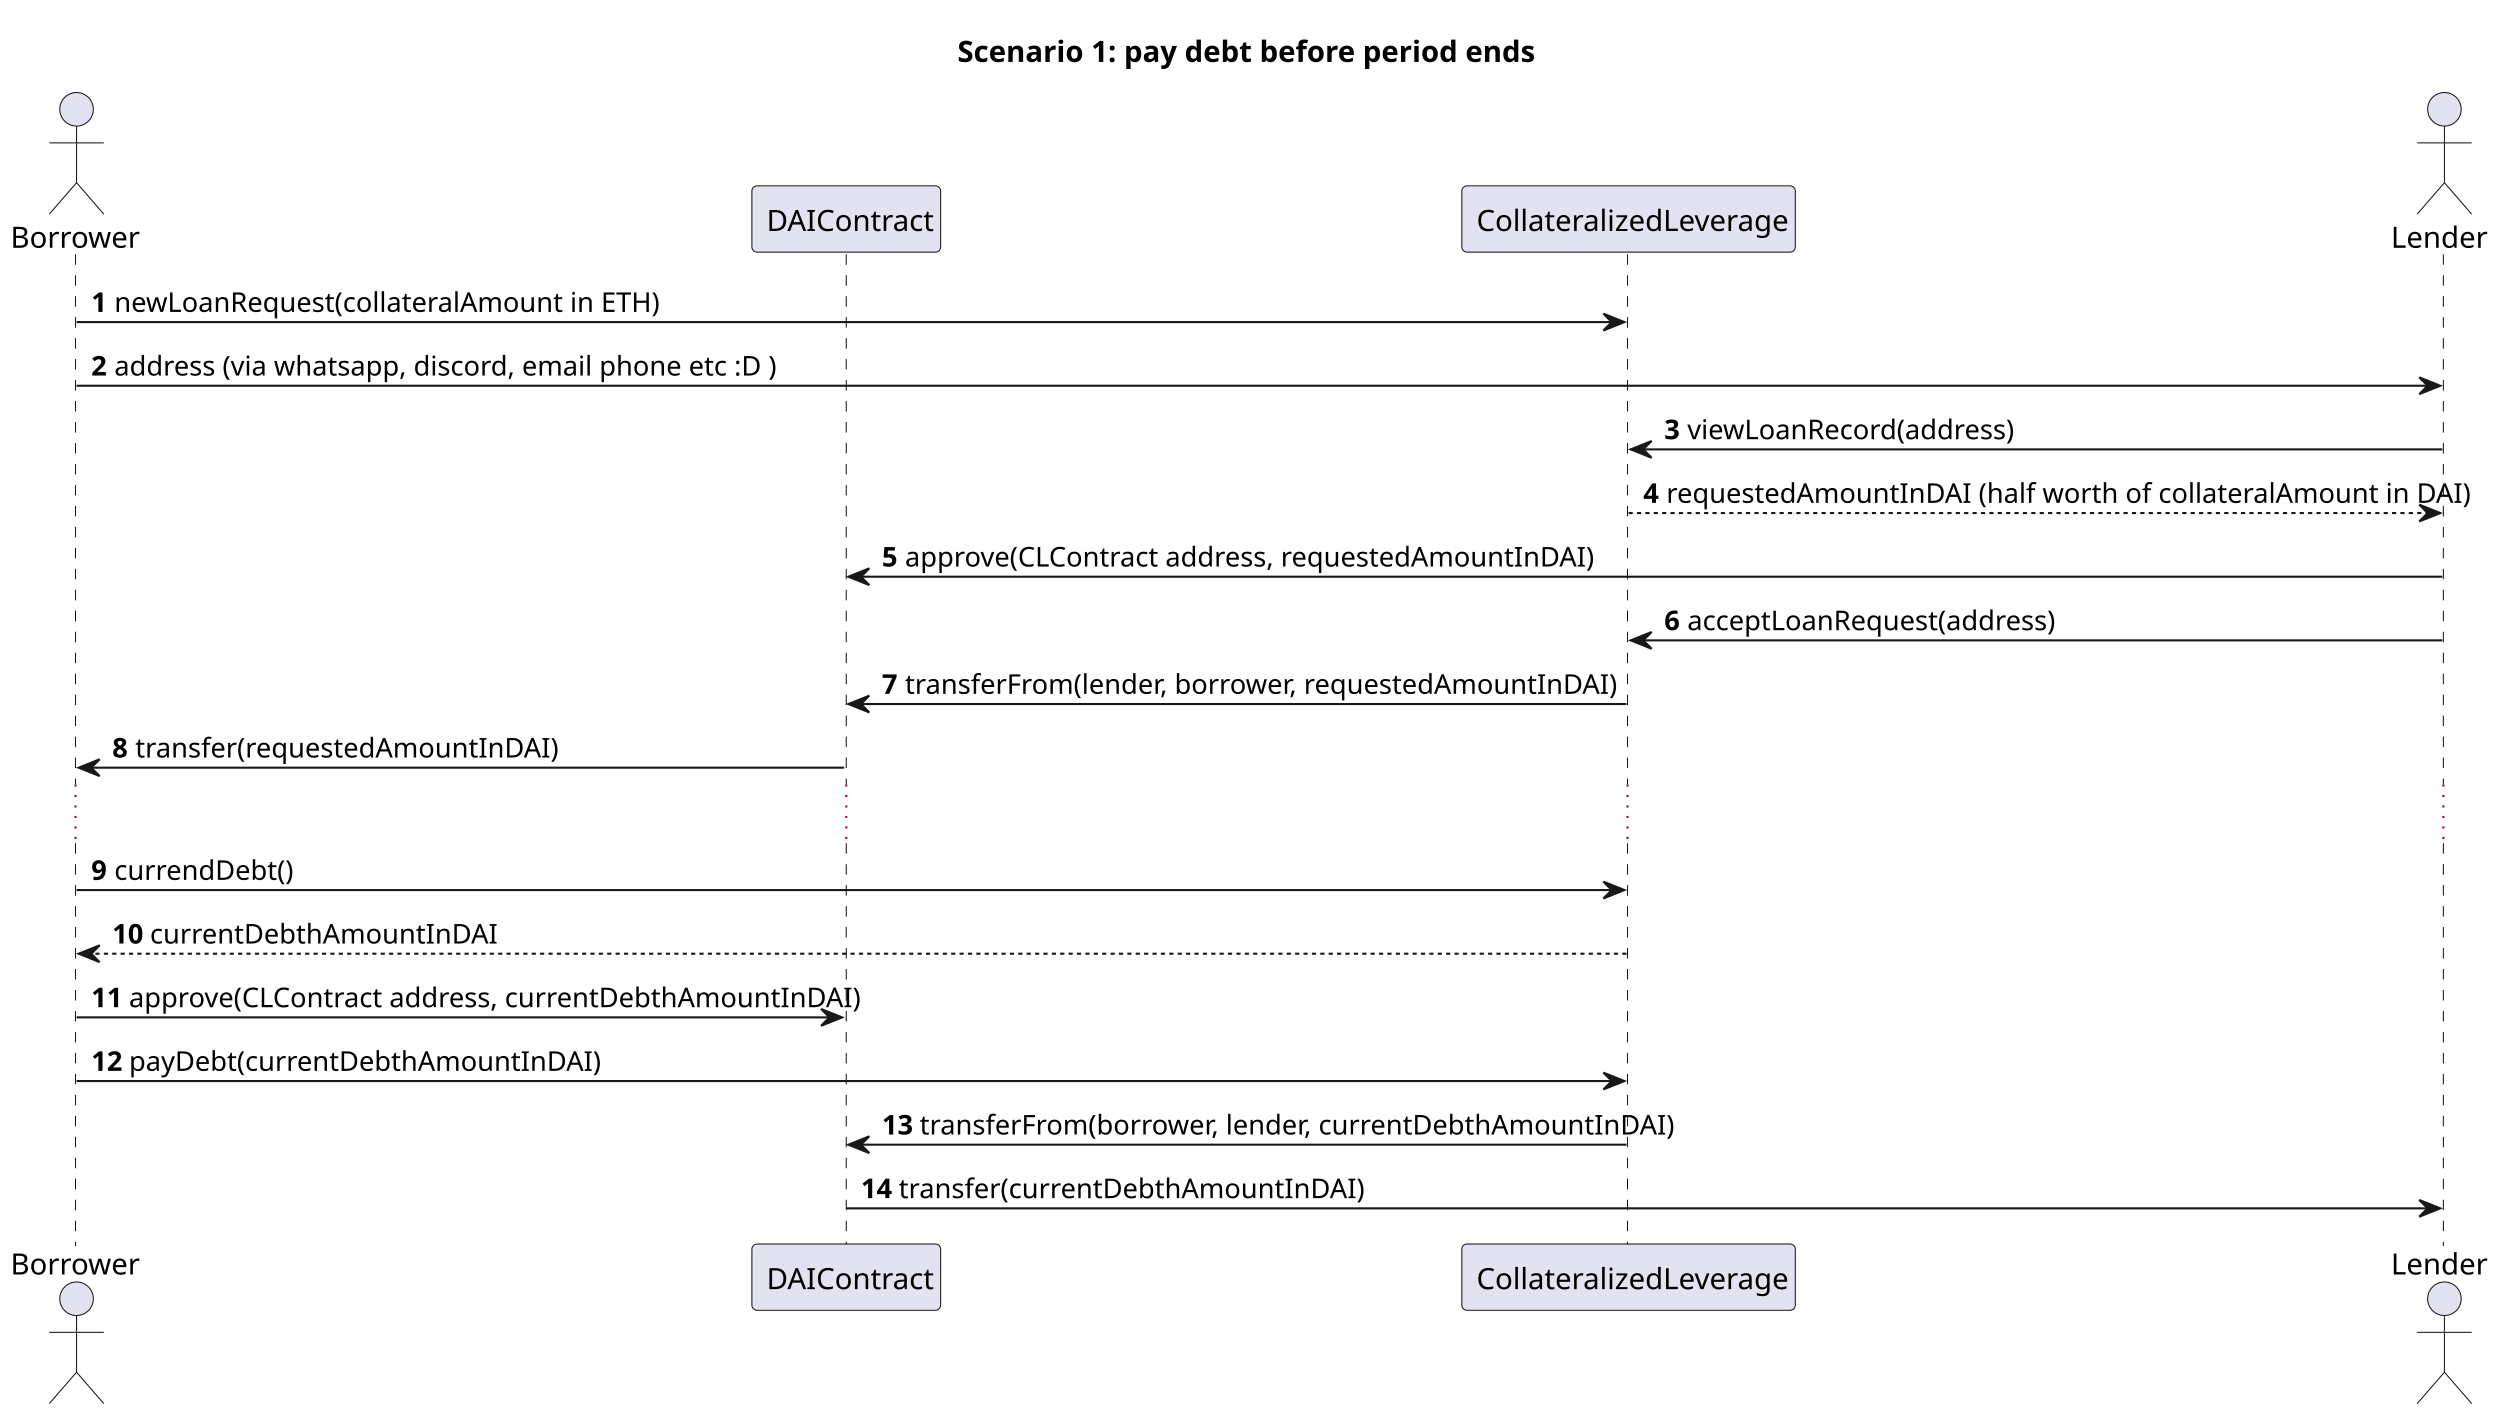
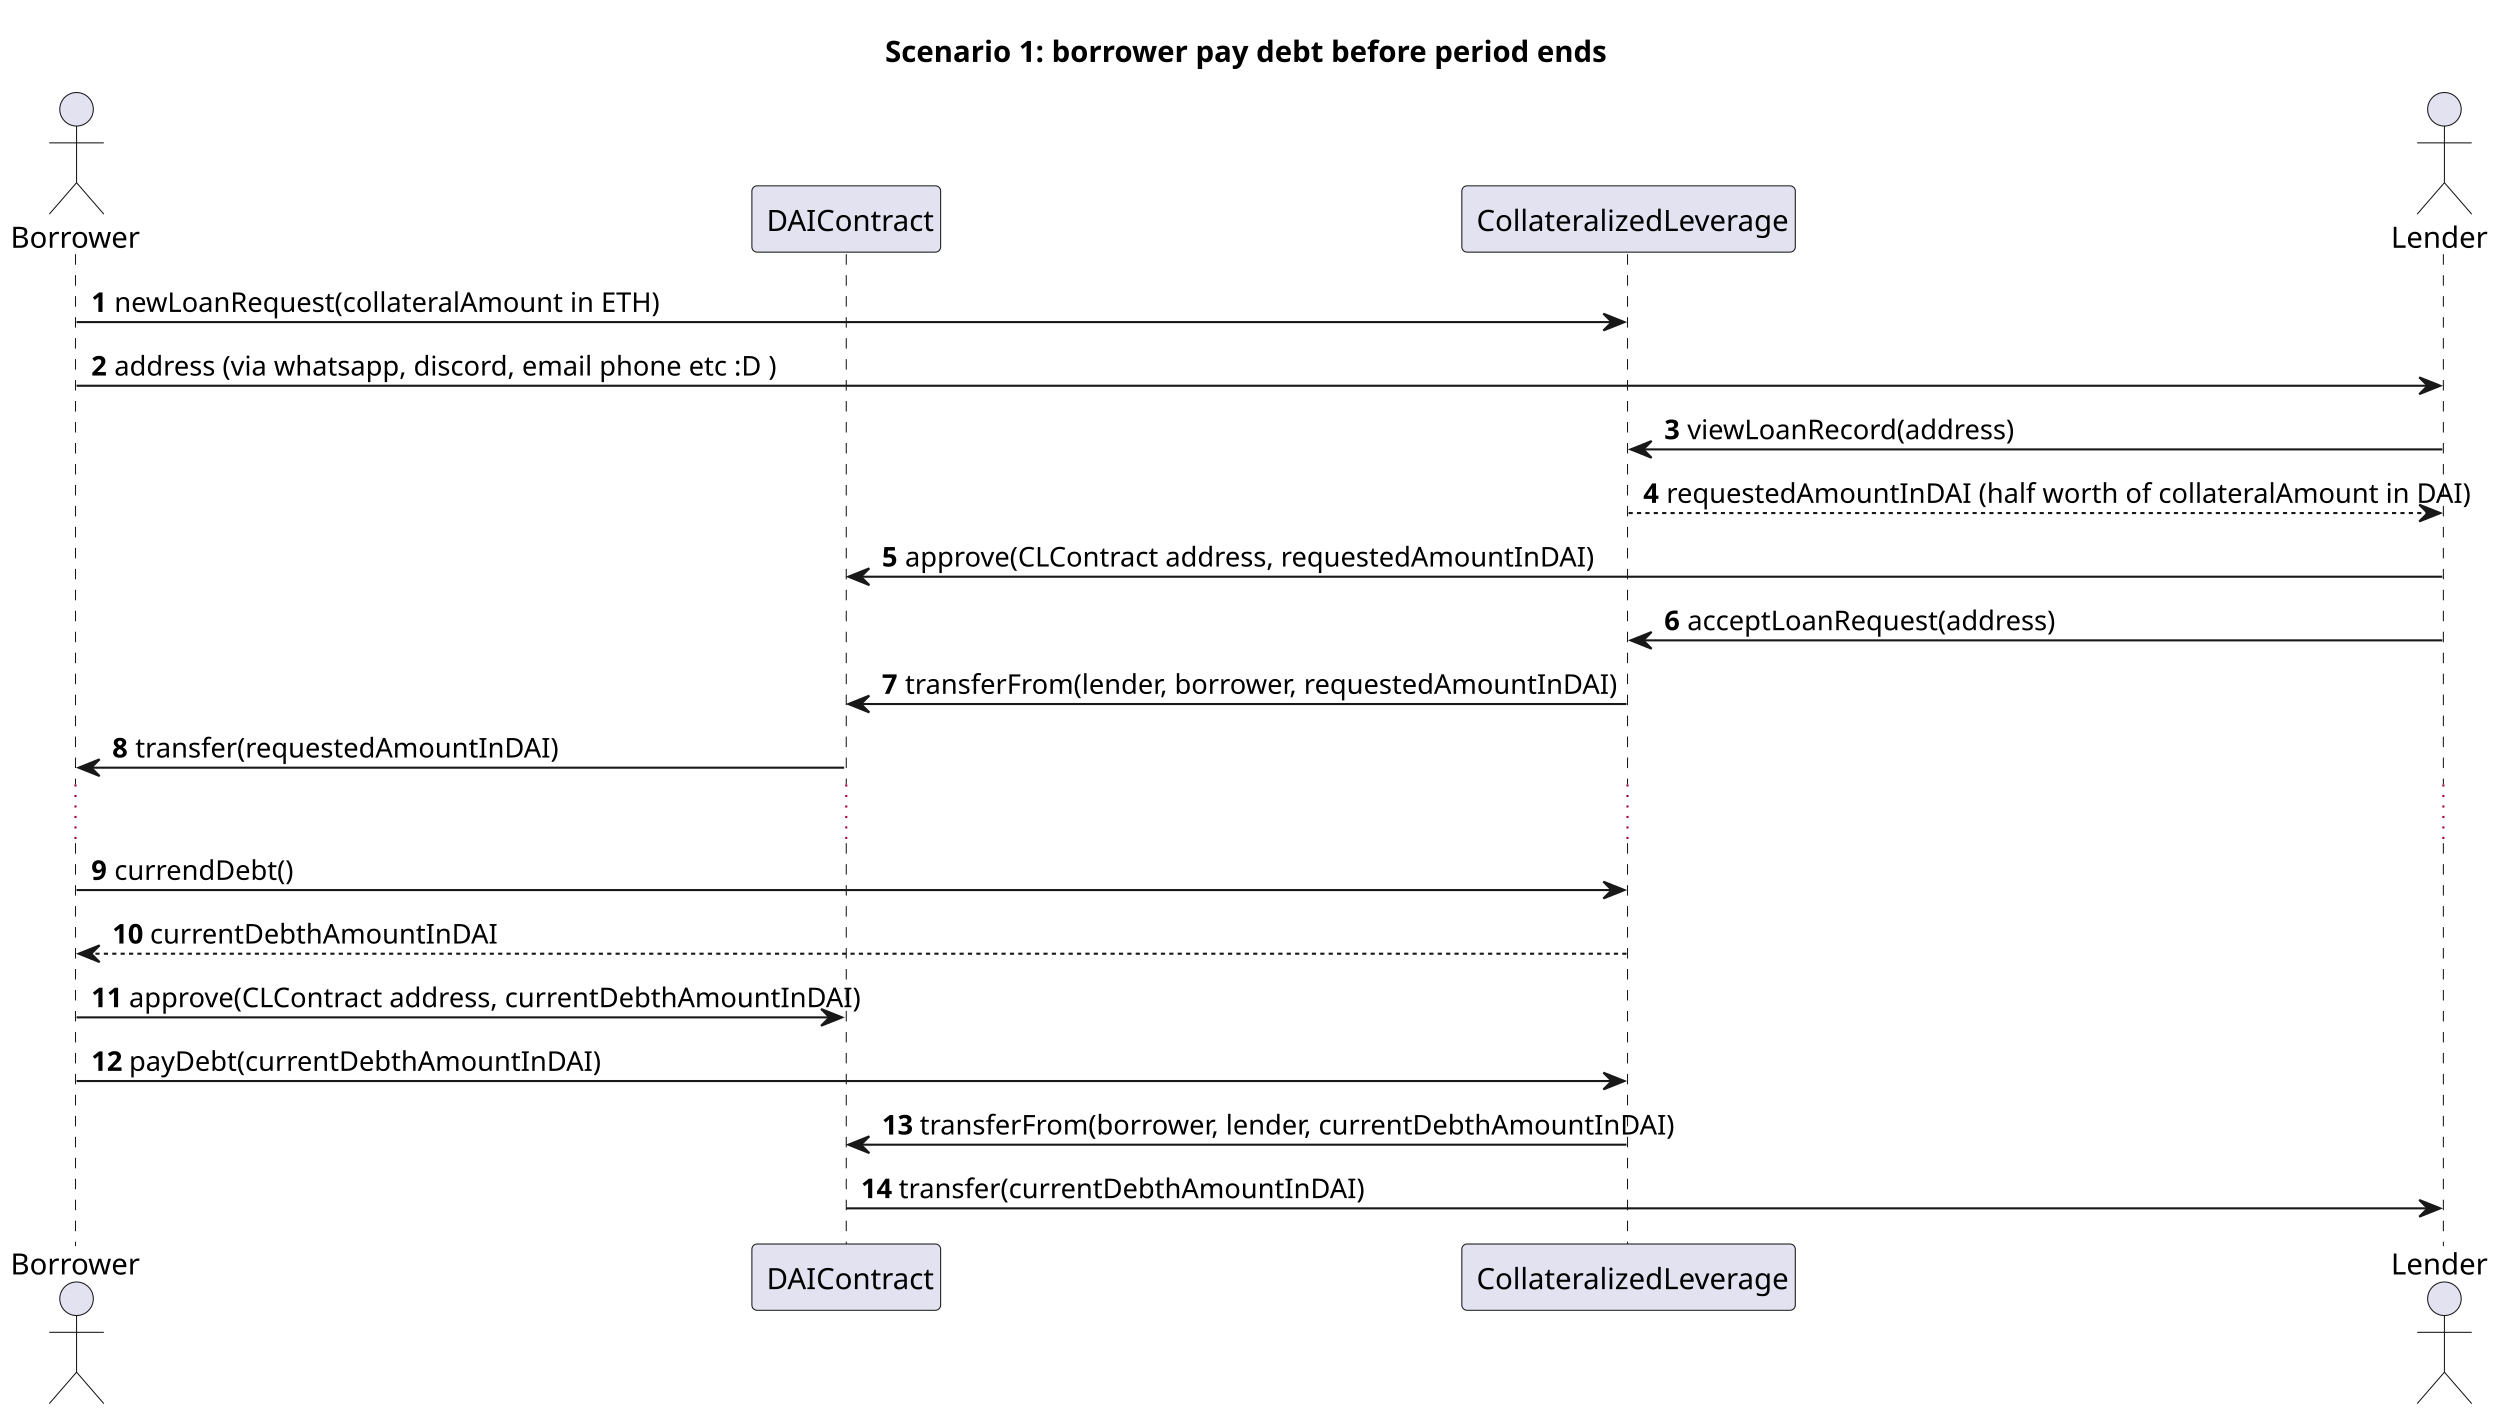
<svg xmlns="http://www.w3.org/2000/svg" contentStyleType="text/css" height="676px" preserveAspectRatio="none" style="width:1192px;height:676px;background:#FFFFFF;" version="1.1" viewBox="0 0 1192 676" width="1192px" zoomAndPan="magnify">
  <defs />
  <g>
-     <rect fill="none" height="27.609" id="_title" style="stroke:none;stroke-width:1.0;" width="292" x="451.5" y="10" />
-     <text fill="#000000" font-family="sans-serif" font-size="14" font-weight="bold" lengthAdjust="spacing" textLength="282" x="456.5" y="29.533">Scenario 1: pay debt before period ends</text>
+     <rect fill="none" height="27.609" id="_title" style="stroke:none;stroke-width:1.0;" width="361" x="417" y="10" />
+     <text fill="#000000" font-family="sans-serif" font-size="14" font-weight="bold" lengthAdjust="spacing" textLength="351" x="422" y="29.533">Scenario 1: borrower pay debt before period ends</text>
    <line style="stroke:#181818;stroke-width:0.5;stroke-dasharray:5.0,5.0;" x1="36" x2="36" y1="121.219" y2="374.031" />
    <line style="stroke:#A80036;stroke-width:1.0;stroke-dasharray:1.0,4.0;" x1="36" x2="36" y1="374.031" y2="402.031" />
    <line style="stroke:#181818;stroke-width:0.5;stroke-dasharray:5.0,5.0;" x1="36" x2="36" y1="402.031" y2="594.141" />
    <line style="stroke:#181818;stroke-width:0.5;stroke-dasharray:5.0,5.0;" x1="403.5" x2="403.5" y1="121.219" y2="374.031" />
    <line style="stroke:#A80036;stroke-width:1.0;stroke-dasharray:1.0,4.0;" x1="403.5" x2="403.5" y1="374.031" y2="402.031" />
    <line style="stroke:#181818;stroke-width:0.5;stroke-dasharray:5.0,5.0;" x1="403.5" x2="403.5" y1="402.031" y2="594.141" />
    <line style="stroke:#181818;stroke-width:0.5;stroke-dasharray:5.0,5.0;" x1="776" x2="776" y1="121.219" y2="374.031" />
    <line style="stroke:#A80036;stroke-width:1.0;stroke-dasharray:1.0,4.0;" x1="776" x2="776" y1="374.031" y2="402.031" />
    <line style="stroke:#181818;stroke-width:0.5;stroke-dasharray:5.0,5.0;" x1="776" x2="776" y1="402.031" y2="594.141" />
    <line style="stroke:#181818;stroke-width:0.5;stroke-dasharray:5.0,5.0;" x1="1165" x2="1165" y1="121.219" y2="374.031" />
    <line style="stroke:#A80036;stroke-width:1.0;stroke-dasharray:1.0,4.0;" x1="1165" x2="1165" y1="374.031" y2="402.031" />
    <line style="stroke:#181818;stroke-width:0.5;stroke-dasharray:5.0,5.0;" x1="1165" x2="1165" y1="402.031" y2="594.141" />
    <text fill="#000000" font-family="sans-serif" font-size="14" lengthAdjust="spacing" textLength="57" x="5" y="118.143">Borrower</text>
    <ellipse cx="36.5" cy="52.109" fill="#E2E2F0" rx="8" ry="8" style="stroke:#181818;stroke-width:0.5;" />
    <path d="M36.5,60.109 L36.5,87.109 M23.5,68.109 L49.5,68.109 M36.5,87.109 L23.5,102.109 M36.5,87.109 L49.5,102.109 " fill="none" style="stroke:#181818;stroke-width:0.5;" />
    <text fill="#000000" font-family="sans-serif" font-size="14" lengthAdjust="spacing" textLength="57" x="5" y="607.674">Borrower</text>
    <ellipse cx="36.5" cy="619.25" fill="#E2E2F0" rx="8" ry="8" style="stroke:#181818;stroke-width:0.5;" />
    <path d="M36.5,627.25 L36.5,654.25 M23.5,635.25 L49.5,635.25 M36.5,654.25 L23.5,669.25 M36.5,654.25 L49.5,669.25 " fill="none" style="stroke:#181818;stroke-width:0.5;" />
    <rect fill="#E2E2F0" height="31.609" rx="2.5" ry="2.5" style="stroke:#181818;stroke-width:0.5;" width="90" x="358.5" y="88.609" />
    <text fill="#000000" font-family="sans-serif" font-size="14" lengthAdjust="spacing" textLength="76" x="365.5" y="110.143">DAIContract</text>
    <rect fill="#E2E2F0" height="31.609" rx="2.5" ry="2.5" style="stroke:#181818;stroke-width:0.5;" width="90" x="358.5" y="593.141" />
    <text fill="#000000" font-family="sans-serif" font-size="14" lengthAdjust="spacing" textLength="76" x="365.5" y="614.674">DAIContract</text>
    <rect fill="#E2E2F0" height="31.609" rx="2.5" ry="2.5" style="stroke:#181818;stroke-width:0.5;" width="159" x="697" y="88.609" />
    <text fill="#000000" font-family="sans-serif" font-size="14" lengthAdjust="spacing" textLength="145" x="704" y="110.143">CollateralizedLeverage</text>
    <rect fill="#E2E2F0" height="31.609" rx="2.5" ry="2.5" style="stroke:#181818;stroke-width:0.5;" width="159" x="697" y="593.141" />
    <text fill="#000000" font-family="sans-serif" font-size="14" lengthAdjust="spacing" textLength="145" x="704" y="614.674">CollateralizedLeverage</text>
    <text fill="#000000" font-family="sans-serif" font-size="14" lengthAdjust="spacing" textLength="45" x="1140" y="118.143">Lender</text>
    <ellipse cx="1165.5" cy="52.109" fill="#E2E2F0" rx="8" ry="8" style="stroke:#181818;stroke-width:0.5;" />
    <path d="M1165.5,60.109 L1165.5,87.109 M1152.5,68.109 L1178.5,68.109 M1165.5,87.109 L1152.5,102.109 M1165.5,87.109 L1178.5,102.109 " fill="none" style="stroke:#181818;stroke-width:0.5;" />
    <text fill="#000000" font-family="sans-serif" font-size="14" lengthAdjust="spacing" textLength="45" x="1140" y="607.674">Lender</text>
    <ellipse cx="1165.5" cy="619.25" fill="#E2E2F0" rx="8" ry="8" style="stroke:#181818;stroke-width:0.5;" />
    <path d="M1165.5,627.25 L1165.5,654.25 M1152.5,635.25 L1178.5,635.25 M1165.5,654.25 L1152.5,669.25 M1165.5,654.25 L1178.5,669.25 " fill="none" style="stroke:#181818;stroke-width:0.5;" />
    <polygon fill="#181818" points="764.5,149.57,774.5,153.57,764.5,157.57,768.5,153.57" style="stroke:#181818;stroke-width:1.0;" />
    <line style="stroke:#181818;stroke-width:1.0;" x1="36.5" x2="770.5" y1="153.57" y2="153.57" />
    <text fill="#000000" font-family="sans-serif" font-size="13" font-weight="bold" lengthAdjust="spacing" textLength="7" x="43.5" y="148.714">1</text>
    <text fill="#000000" font-family="sans-serif" font-size="13" lengthAdjust="spacing" textLength="247" x="54.5" y="148.714">newLoanRequest(collateralAmount in ETH)</text>
    <polygon fill="#181818" points="1153.5,179.922,1163.5,183.922,1153.5,187.922,1157.5,183.922" style="stroke:#181818;stroke-width:1.0;" />
    <line style="stroke:#181818;stroke-width:1.0;" x1="36.5" x2="1159.5" y1="183.922" y2="183.922" />
    <text fill="#000000" font-family="sans-serif" font-size="13" font-weight="bold" lengthAdjust="spacing" textLength="7" x="43.5" y="179.065">2</text>
    <text fill="#000000" font-family="sans-serif" font-size="13" lengthAdjust="spacing" textLength="303" x="54.5" y="179.065">address (via whatsapp, discord, email phone etc :D )</text>
    <polygon fill="#181818" points="787.5,210.273,777.5,214.273,787.5,218.273,783.5,214.273" style="stroke:#181818;stroke-width:1.0;" />
    <line style="stroke:#181818;stroke-width:1.0;" x1="781.5" x2="1164.5" y1="214.273" y2="214.273" />
    <text fill="#000000" font-family="sans-serif" font-size="13" font-weight="bold" lengthAdjust="spacing" textLength="7" x="793.5" y="209.417">3</text>
    <text fill="#000000" font-family="sans-serif" font-size="13" lengthAdjust="spacing" textLength="147" x="804.5" y="209.417">viewLoanRecord(address)</text>
    <polygon fill="#181818" points="1153.5,240.625,1163.5,244.625,1153.5,248.625,1157.5,244.625" style="stroke:#181818;stroke-width:1.0;" />
    <line style="stroke:#181818;stroke-width:1.0;stroke-dasharray:2.0,2.0;" x1="776.5" x2="1159.5" y1="244.625" y2="244.625" />
    <text fill="#000000" font-family="sans-serif" font-size="13" font-weight="bold" lengthAdjust="spacing" textLength="7" x="783.5" y="239.769">4</text>
    <text fill="#000000" font-family="sans-serif" font-size="13" lengthAdjust="spacing" textLength="354" x="794.5" y="239.769">requestedAmountInDAI (half worth of collateralAmount in DAI)</text>
    <polygon fill="#181818" points="414.5,270.977,404.5,274.977,414.5,278.977,410.5,274.977" style="stroke:#181818;stroke-width:1.0;" />
    <line style="stroke:#181818;stroke-width:1.0;" x1="408.5" x2="1164.5" y1="274.977" y2="274.977" />
    <text fill="#000000" font-family="sans-serif" font-size="13" font-weight="bold" lengthAdjust="spacing" textLength="7" x="420.5" y="270.12">5</text>
    <text fill="#000000" font-family="sans-serif" font-size="13" lengthAdjust="spacing" textLength="308" x="431.5" y="270.12">approve(CLContract address, requestedAmountInDAI)</text>
    <polygon fill="#181818" points="787.5,301.328,777.5,305.328,787.5,309.328,783.5,305.328" style="stroke:#181818;stroke-width:1.0;" />
    <line style="stroke:#181818;stroke-width:1.0;" x1="781.5" x2="1164.5" y1="305.328" y2="305.328" />
    <text fill="#000000" font-family="sans-serif" font-size="13" font-weight="bold" lengthAdjust="spacing" textLength="7" x="793.5" y="300.472">6</text>
    <text fill="#000000" font-family="sans-serif" font-size="13" lengthAdjust="spacing" textLength="169" x="804.5" y="300.472">acceptLoanRequest(address)</text>
    <polygon fill="#181818" points="414.5,331.68,404.5,335.68,414.5,339.68,410.5,335.68" style="stroke:#181818;stroke-width:1.0;" />
    <line style="stroke:#181818;stroke-width:1.0;" x1="408.5" x2="775.5" y1="335.68" y2="335.68" />
    <text fill="#000000" font-family="sans-serif" font-size="13" font-weight="bold" lengthAdjust="spacing" textLength="7" x="420.5" y="330.823">7</text>
    <text fill="#000000" font-family="sans-serif" font-size="13" lengthAdjust="spacing" textLength="314" x="431.5" y="330.823">transferFrom(lender, borrower, requestedAmountInDAI)</text>
    <polygon fill="#181818" points="47.5,362.031,37.5,366.031,47.5,370.031,43.5,366.031" style="stroke:#181818;stroke-width:1.0;" />
    <line style="stroke:#181818;stroke-width:1.0;" x1="41.5" x2="402.5" y1="366.031" y2="366.031" />
    <text fill="#000000" font-family="sans-serif" font-size="13" font-weight="bold" lengthAdjust="spacing" textLength="7" x="53.5" y="361.175">8</text>
    <text fill="#000000" font-family="sans-serif" font-size="13" lengthAdjust="spacing" textLength="184" x="64.5" y="361.175">transfer(requestedAmountInDAI)</text>
    <polygon fill="#181818" points="764.5,420.383,774.5,424.383,764.5,428.383,768.5,424.383" style="stroke:#181818;stroke-width:1.0;" />
    <line style="stroke:#181818;stroke-width:1.0;" x1="36.5" x2="770.5" y1="424.383" y2="424.383" />
    <text fill="#000000" font-family="sans-serif" font-size="13" font-weight="bold" lengthAdjust="spacing" textLength="7" x="43.5" y="419.526">9</text>
    <text fill="#000000" font-family="sans-serif" font-size="13" lengthAdjust="spacing" textLength="78" x="54.5" y="419.526">currendDebt()</text>
    <polygon fill="#181818" points="47.5,450.734,37.5,454.734,47.5,458.734,43.5,454.734" style="stroke:#181818;stroke-width:1.0;" />
    <line style="stroke:#181818;stroke-width:1.0;stroke-dasharray:2.0,2.0;" x1="41.5" x2="775.5" y1="454.734" y2="454.734" />
    <text fill="#000000" font-family="sans-serif" font-size="13" font-weight="bold" lengthAdjust="spacing" textLength="14" x="53.5" y="449.878">10</text>
    <text fill="#000000" font-family="sans-serif" font-size="13" lengthAdjust="spacing" textLength="150" x="71.5" y="449.878">currentDebthAmountInDAI</text>
    <polygon fill="#181818" points="391.5,481.086,401.5,485.086,391.5,489.086,395.5,485.086" style="stroke:#181818;stroke-width:1.0;" />
    <line style="stroke:#181818;stroke-width:1.0;" x1="36.5" x2="397.5" y1="485.086" y2="485.086" />
    <text fill="#000000" font-family="sans-serif" font-size="13" font-weight="bold" lengthAdjust="spacing" textLength="14" x="43.5" y="480.229">11</text>
    <text fill="#000000" font-family="sans-serif" font-size="13" lengthAdjust="spacing" textLength="325" x="61.5" y="480.229">approve(CLContract address, currentDebthAmountInDAI)</text>
    <polygon fill="#181818" points="764.5,511.438,774.5,515.438,764.5,519.438,768.5,515.438" style="stroke:#181818;stroke-width:1.0;" />
    <line style="stroke:#181818;stroke-width:1.0;" x1="36.5" x2="770.5" y1="515.438" y2="515.438" />
    <text fill="#000000" font-family="sans-serif" font-size="13" font-weight="bold" lengthAdjust="spacing" textLength="14" x="43.5" y="510.581">12</text>
    <text fill="#000000" font-family="sans-serif" font-size="13" lengthAdjust="spacing" textLength="206" x="61.5" y="510.581">payDebt(currentDebthAmountInDAI)</text>
    <polygon fill="#181818" points="414.5,541.789,404.5,545.789,414.5,549.789,410.5,545.789" style="stroke:#181818;stroke-width:1.0;" />
    <line style="stroke:#181818;stroke-width:1.0;" x1="408.5" x2="775.5" y1="545.789" y2="545.789" />
    <text fill="#000000" font-family="sans-serif" font-size="13" font-weight="bold" lengthAdjust="spacing" textLength="14" x="420.5" y="540.933">13</text>
    <text fill="#000000" font-family="sans-serif" font-size="13" lengthAdjust="spacing" textLength="331" x="438.5" y="540.933">transferFrom(borrower, lender, currentDebthAmountInDAI)</text>
    <polygon fill="#181818" points="1153.5,572.141,1163.5,576.141,1153.5,580.141,1157.5,576.141" style="stroke:#181818;stroke-width:1.0;" />
    <line style="stroke:#181818;stroke-width:1.0;" x1="403.5" x2="1159.5" y1="576.141" y2="576.141" />
    <text fill="#000000" font-family="sans-serif" font-size="13" font-weight="bold" lengthAdjust="spacing" textLength="14" x="410.5" y="571.284">14</text>
    <text fill="#000000" font-family="sans-serif" font-size="13" lengthAdjust="spacing" textLength="201" x="428.5" y="571.284">transfer(currentDebthAmountInDAI)</text>
  </g>
</svg>
